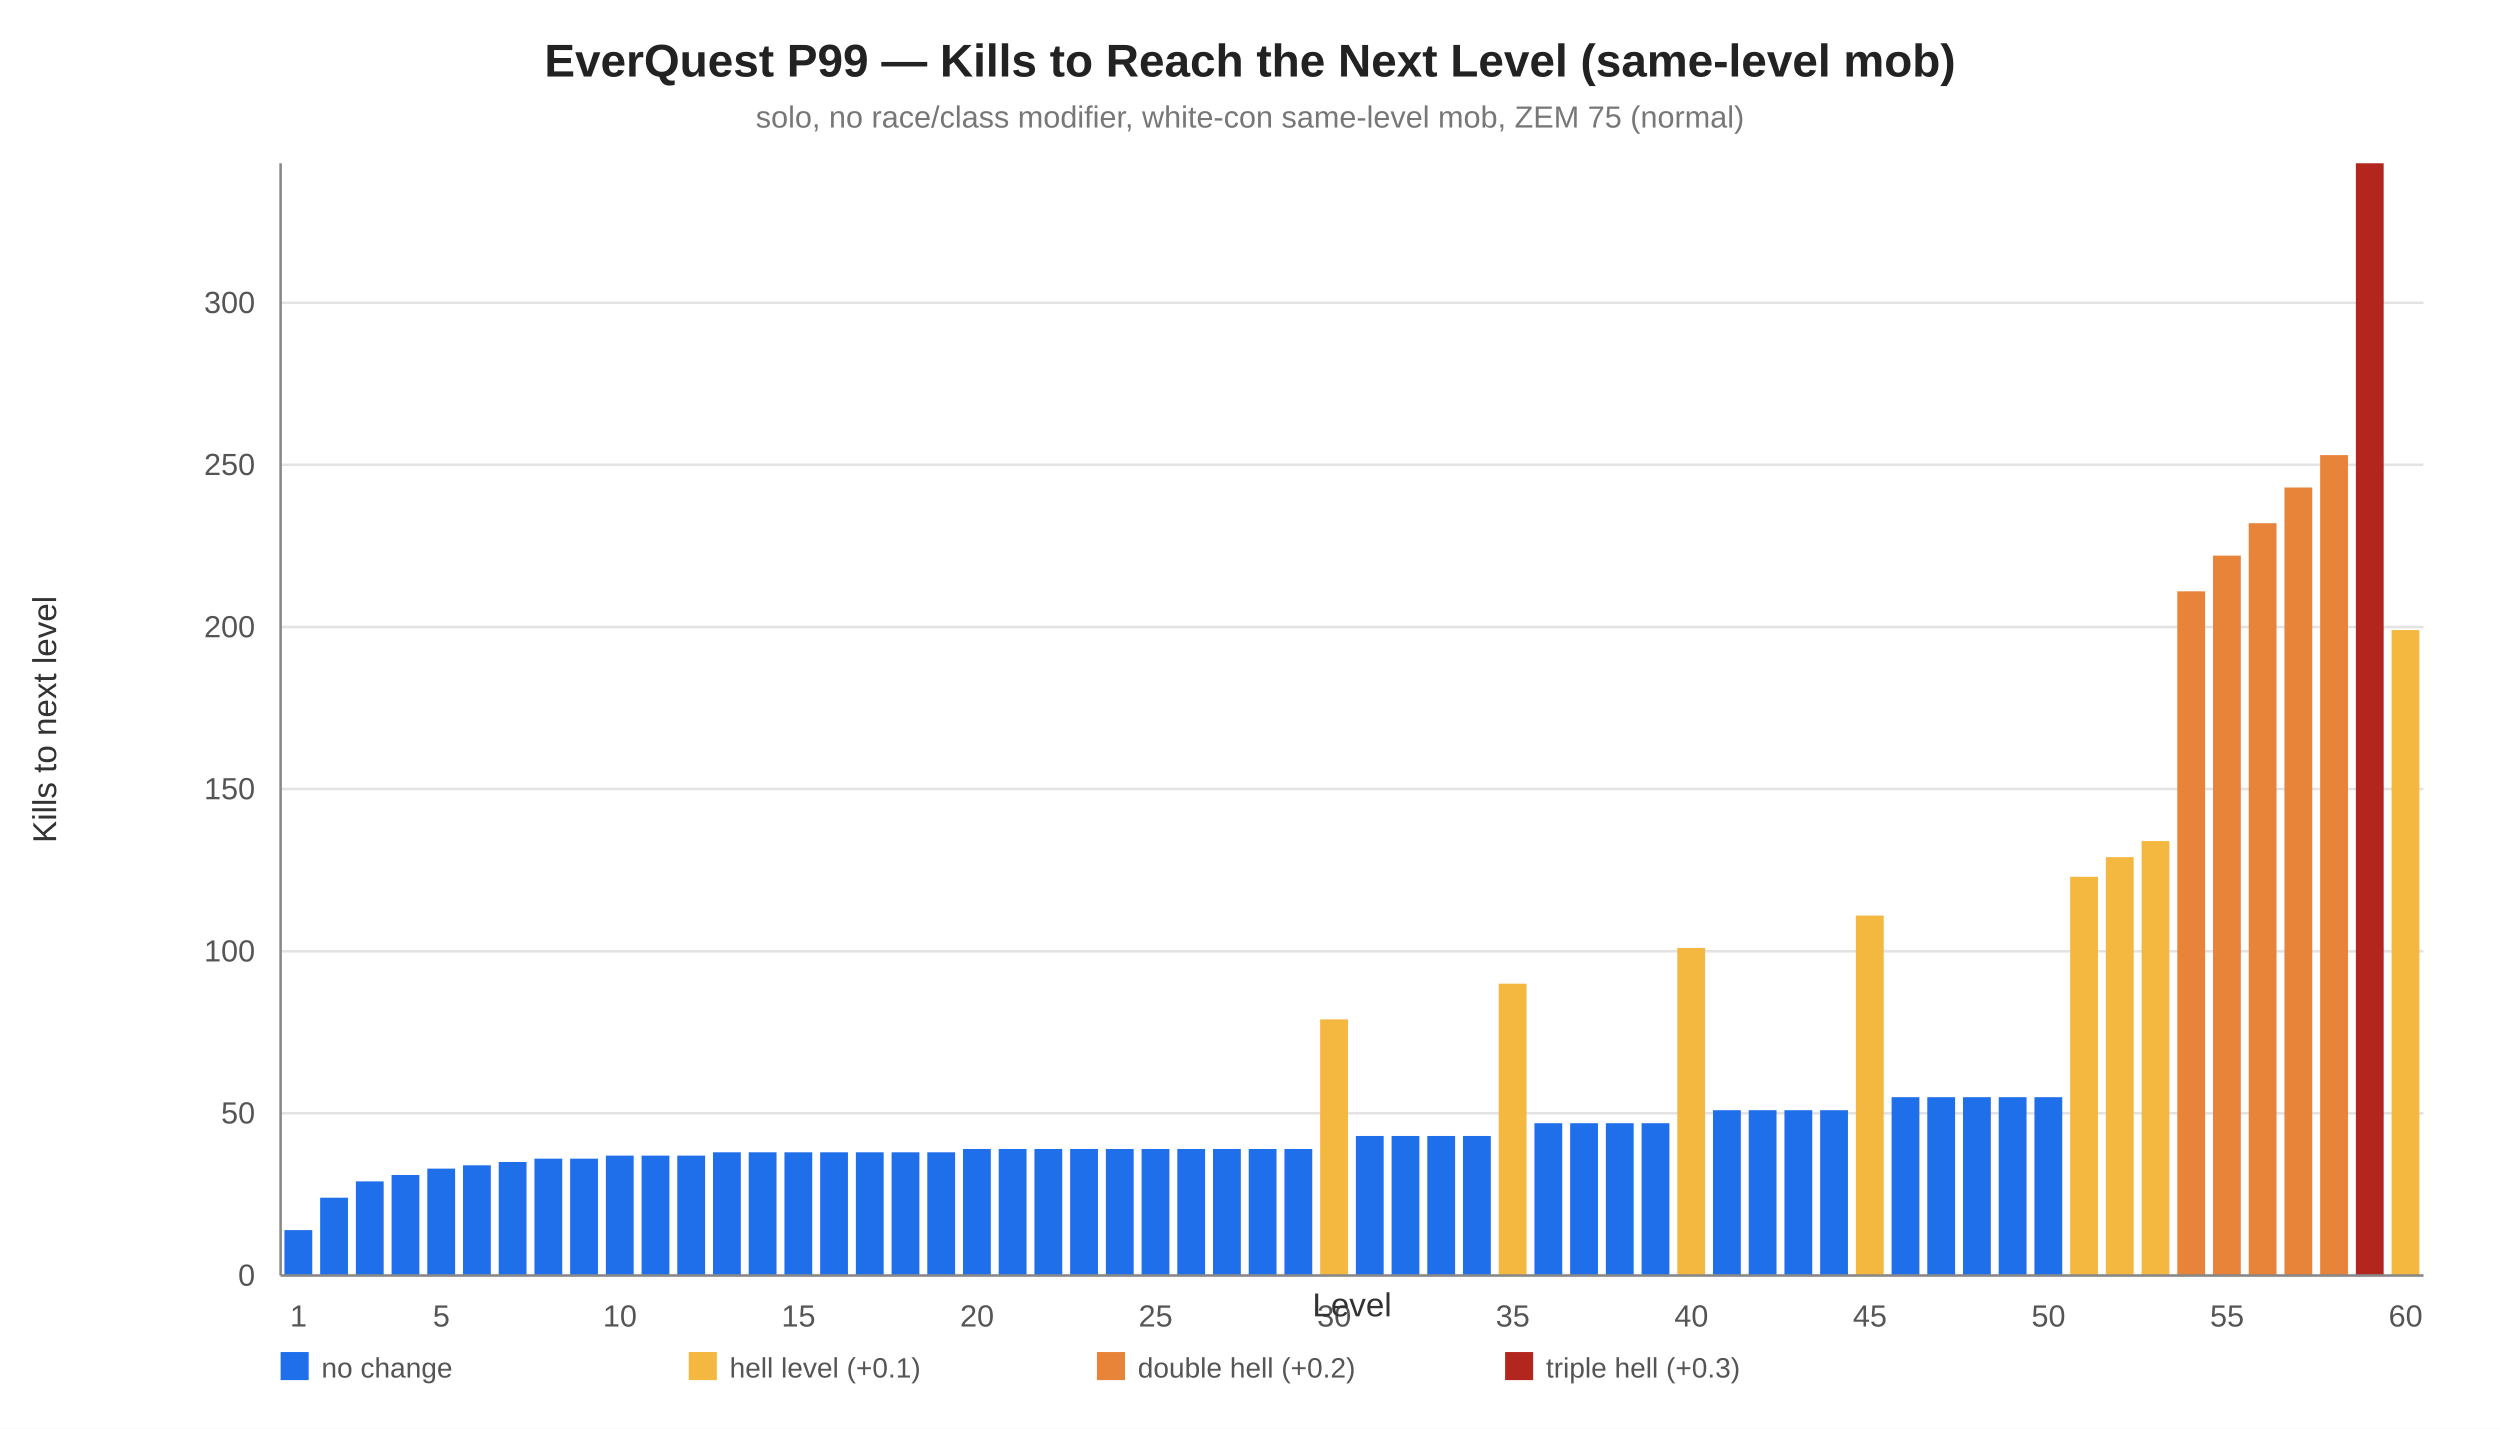
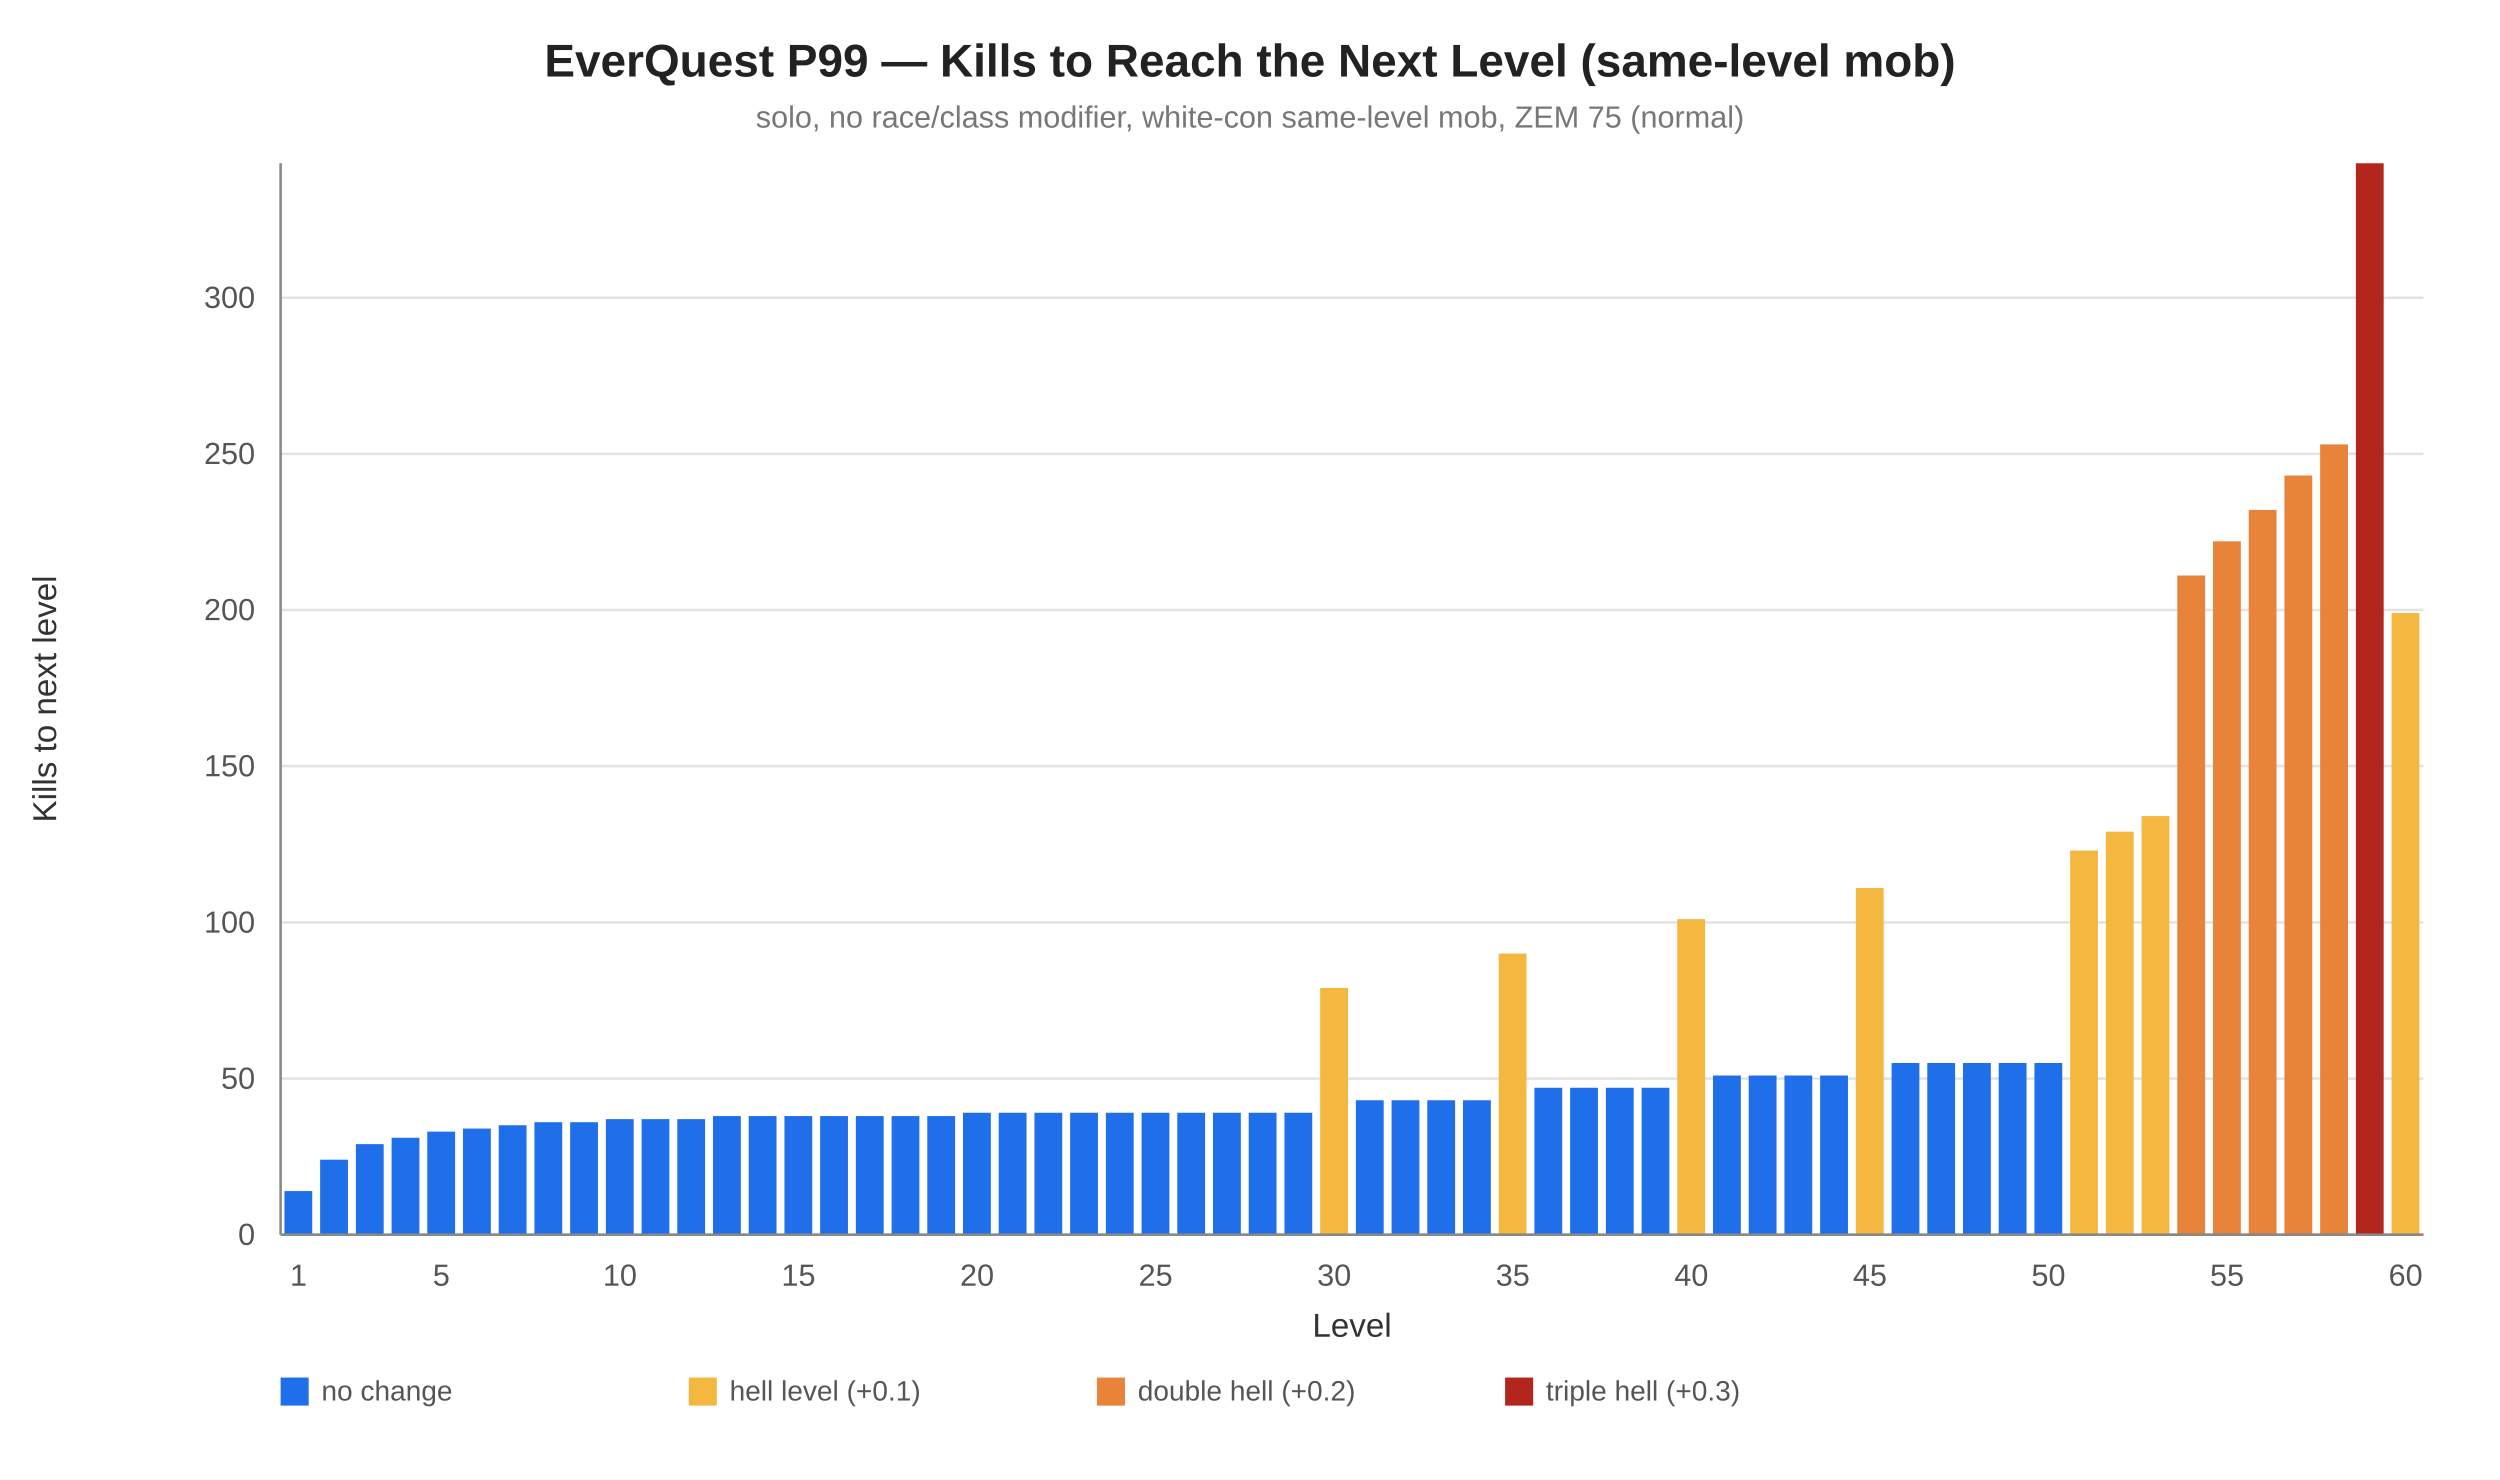
- <svg xmlns="http://www.w3.org/2000/svg" width="980" height="560" viewBox="0 0 980 560" font-family="system-ui,Arial,sans-serif">
-   <rect width="980" height="560" fill="#ffffff" />
+ <svg xmlns="http://www.w3.org/2000/svg" width="980" height="580" viewBox="0 0 980 580" font-family="system-ui,Arial,sans-serif">
+   <rect width="980" height="580" fill="#ffffff" />
  <text x="490" y="30" text-anchor="middle" font-size="18" font-weight="600" fill="#222">EverQuest P99 — Kills to Reach the Next Level (same-level mob)</text>
  <text x="490" y="50" text-anchor="middle" font-size="12" fill="#777">solo, no race/class modifier, white-con same-level mob, ZEM 75 (normal)</text>
-   <line x1="110" y1="500.0" x2="950" y2="500.0" stroke="#e3e3e3" />
-   <text x="100" y="504.0" text-anchor="end" font-size="12" fill="#555">0</text>
-   <line x1="110" y1="436.4" x2="950" y2="436.4" stroke="#e3e3e3" />
-   <text x="100" y="440.4" text-anchor="end" font-size="12" fill="#555">50</text>
-   <line x1="110" y1="372.9" x2="950" y2="372.9" stroke="#e3e3e3" />
-   <text x="100" y="376.9" text-anchor="end" font-size="12" fill="#555">100</text>
-   <line x1="110" y1="309.3" x2="950" y2="309.3" stroke="#e3e3e3" />
-   <text x="100" y="313.3" text-anchor="end" font-size="12" fill="#555">150</text>
-   <line x1="110" y1="245.8" x2="950" y2="245.8" stroke="#e3e3e3" />
-   <text x="100" y="249.8" text-anchor="end" font-size="12" fill="#555">200</text>
-   <line x1="110" y1="182.2" x2="950" y2="182.2" stroke="#e3e3e3" />
-   <text x="100" y="186.2" text-anchor="end" font-size="12" fill="#555">250</text>
-   <line x1="110" y1="118.7" x2="950" y2="118.7" stroke="#e3e3e3" />
-   <text x="100" y="122.7" text-anchor="end" font-size="12" fill="#555">300</text>
-   <text x="117.0" y="520" text-anchor="middle" font-size="12" fill="#555">1</text>
-   <text x="173.0" y="520" text-anchor="middle" font-size="12" fill="#555">5</text>
-   <text x="243.0" y="520" text-anchor="middle" font-size="12" fill="#555">10</text>
-   <text x="313.0" y="520" text-anchor="middle" font-size="12" fill="#555">15</text>
-   <text x="383.0" y="520" text-anchor="middle" font-size="12" fill="#555">20</text>
-   <text x="453.0" y="520" text-anchor="middle" font-size="12" fill="#555">25</text>
-   <text x="523.0" y="520" text-anchor="middle" font-size="12" fill="#555">30</text>
-   <text x="593.0" y="520" text-anchor="middle" font-size="12" fill="#555">35</text>
-   <text x="663.0" y="520" text-anchor="middle" font-size="12" fill="#555">40</text>
-   <text x="733.0" y="520" text-anchor="middle" font-size="12" fill="#555">45</text>
-   <text x="803.0" y="520" text-anchor="middle" font-size="12" fill="#555">50</text>
-   <text x="873.0" y="520" text-anchor="middle" font-size="12" fill="#555">55</text>
-   <text x="943.0" y="520" text-anchor="middle" font-size="12" fill="#555">60</text>
-   <rect x="111.5" y="482.2" width="10.9" height="17.8" fill="#1f6feb" />
-   <rect x="125.5" y="469.5" width="10.9" height="30.5" fill="#1f6feb" />
-   <rect x="139.5" y="463.1" width="10.9" height="36.9" fill="#1f6feb" />
-   <rect x="153.5" y="460.6" width="10.9" height="39.4" fill="#1f6feb" />
-   <rect x="167.5" y="458.1" width="10.9" height="41.9" fill="#1f6feb" />
-   <rect x="181.5" y="456.8" width="10.9" height="43.2" fill="#1f6feb" />
-   <rect x="195.5" y="455.5" width="10.9" height="44.5" fill="#1f6feb" />
-   <rect x="209.5" y="454.2" width="10.9" height="45.8" fill="#1f6feb" />
-   <rect x="223.5" y="454.2" width="10.9" height="45.8" fill="#1f6feb" />
-   <rect x="237.5" y="453.0" width="10.9" height="47.0" fill="#1f6feb" />
-   <rect x="251.5" y="453.0" width="10.9" height="47.0" fill="#1f6feb" />
-   <rect x="265.5" y="453.0" width="10.9" height="47.0" fill="#1f6feb" />
-   <rect x="279.5" y="451.7" width="10.9" height="48.3" fill="#1f6feb" />
-   <rect x="293.5" y="451.7" width="10.9" height="48.3" fill="#1f6feb" />
-   <rect x="307.5" y="451.7" width="10.9" height="48.3" fill="#1f6feb" />
-   <rect x="321.5" y="451.7" width="10.9" height="48.3" fill="#1f6feb" />
-   <rect x="335.5" y="451.7" width="10.9" height="48.3" fill="#1f6feb" />
-   <rect x="349.5" y="451.7" width="10.9" height="48.3" fill="#1f6feb" />
-   <rect x="363.5" y="451.7" width="10.9" height="48.3" fill="#1f6feb" />
-   <rect x="377.5" y="450.4" width="10.9" height="49.6" fill="#1f6feb" />
-   <rect x="391.5" y="450.4" width="10.9" height="49.6" fill="#1f6feb" />
-   <rect x="405.5" y="450.4" width="10.9" height="49.6" fill="#1f6feb" />
-   <rect x="419.5" y="450.4" width="10.9" height="49.6" fill="#1f6feb" />
-   <rect x="433.5" y="450.4" width="10.9" height="49.6" fill="#1f6feb" />
-   <rect x="447.5" y="450.4" width="10.9" height="49.6" fill="#1f6feb" />
-   <rect x="461.5" y="450.4" width="10.9" height="49.6" fill="#1f6feb" />
-   <rect x="475.5" y="450.4" width="10.9" height="49.6" fill="#1f6feb" />
-   <rect x="489.5" y="450.4" width="10.9" height="49.6" fill="#1f6feb" />
-   <rect x="503.5" y="450.4" width="10.9" height="49.6" fill="#1f6feb" />
-   <rect x="517.5" y="399.6" width="10.9" height="100.4" fill="#f4b740" />
-   <rect x="531.5" y="445.3" width="10.9" height="54.7" fill="#1f6feb" />
-   <rect x="545.5" y="445.3" width="10.9" height="54.7" fill="#1f6feb" />
-   <rect x="559.5" y="445.3" width="10.9" height="54.7" fill="#1f6feb" />
-   <rect x="573.5" y="445.3" width="10.9" height="54.7" fill="#1f6feb" />
-   <rect x="587.5" y="385.6" width="10.9" height="114.4" fill="#f4b740" />
-   <rect x="601.5" y="440.3" width="10.9" height="59.7" fill="#1f6feb" />
-   <rect x="615.5" y="440.3" width="10.9" height="59.7" fill="#1f6feb" />
-   <rect x="629.5" y="440.3" width="10.9" height="59.7" fill="#1f6feb" />
-   <rect x="643.5" y="440.3" width="10.9" height="59.7" fill="#1f6feb" />
-   <rect x="657.5" y="371.6" width="10.9" height="128.4" fill="#f4b740" />
-   <rect x="671.5" y="435.2" width="10.9" height="64.8" fill="#1f6feb" />
-   <rect x="685.5" y="435.2" width="10.9" height="64.8" fill="#1f6feb" />
-   <rect x="699.5" y="435.2" width="10.9" height="64.8" fill="#1f6feb" />
-   <rect x="713.5" y="435.2" width="10.9" height="64.8" fill="#1f6feb" />
-   <rect x="727.5" y="358.9" width="10.9" height="141.1" fill="#f4b740" />
-   <rect x="741.5" y="430.1" width="10.9" height="69.9" fill="#1f6feb" />
-   <rect x="755.5" y="430.1" width="10.9" height="69.9" fill="#1f6feb" />
-   <rect x="769.5" y="430.1" width="10.9" height="69.9" fill="#1f6feb" />
-   <rect x="783.5" y="430.1" width="10.9" height="69.9" fill="#1f6feb" />
-   <rect x="797.5" y="430.1" width="10.9" height="69.9" fill="#1f6feb" />
-   <rect x="811.5" y="343.7" width="10.9" height="156.3" fill="#f4b740" />
-   <rect x="825.5" y="336.0" width="10.9" height="164.0" fill="#f4b740" />
-   <rect x="839.5" y="329.7" width="10.9" height="170.3" fill="#f4b740" />
-   <rect x="853.5" y="231.8" width="10.9" height="268.2" fill="#e8833a" />
-   <rect x="867.5" y="217.8" width="10.9" height="282.2" fill="#e8833a" />
-   <rect x="881.5" y="205.1" width="10.9" height="294.9" fill="#e8833a" />
-   <rect x="895.5" y="191.1" width="10.9" height="308.9" fill="#e8833a" />
-   <rect x="909.5" y="178.4" width="10.9" height="321.6" fill="#e8833a" />
-   <rect x="923.5" y="64.0" width="10.9" height="436.0" fill="#b3261e" />
-   <rect x="937.5" y="247.0" width="10.9" height="253.0" fill="#f4b740" />
-   <line x1="110" y1="64" x2="110" y2="500" stroke="#888" />
-   <line x1="110" y1="500" x2="950" y2="500" stroke="#888" />
-   <text x="530" y="516" text-anchor="middle" font-size="13" fill="#333">Level</text>
-   <text x="22" y="282" text-anchor="middle" font-size="13" fill="#333" transform="rotate(-90 22 282)">Kills to next level</text>
-   <rect x="110" y="530" width="11" height="11" fill="#1f6feb" />
-   <text x="126" y="540" font-size="11" fill="#555">no change</text>
-   <rect x="270" y="530" width="11" height="11" fill="#f4b740" />
-   <text x="286" y="540" font-size="11" fill="#555">hell level (+0.1)</text>
-   <rect x="430" y="530" width="11" height="11" fill="#e8833a" />
-   <text x="446" y="540" font-size="11" fill="#555">double hell (+0.2)</text>
-   <rect x="590" y="530" width="11" height="11" fill="#b3261e" />
-   <text x="606" y="540" font-size="11" fill="#555">triple hell (+0.3)</text>
+   <line x1="110" y1="484.0" x2="950" y2="484.0" stroke="#e3e3e3" />
+   <text x="100" y="488.0" text-anchor="end" font-size="12" fill="#555">0</text>
+   <line x1="110" y1="422.8" x2="950" y2="422.8" stroke="#e3e3e3" />
+   <text x="100" y="426.8" text-anchor="end" font-size="12" fill="#555">50</text>
+   <line x1="110" y1="361.6" x2="950" y2="361.6" stroke="#e3e3e3" />
+   <text x="100" y="365.6" text-anchor="end" font-size="12" fill="#555">100</text>
+   <line x1="110" y1="300.3" x2="950" y2="300.3" stroke="#e3e3e3" />
+   <text x="100" y="304.3" text-anchor="end" font-size="12" fill="#555">150</text>
+   <line x1="110" y1="239.1" x2="950" y2="239.1" stroke="#e3e3e3" />
+   <text x="100" y="243.1" text-anchor="end" font-size="12" fill="#555">200</text>
+   <line x1="110" y1="177.9" x2="950" y2="177.9" stroke="#e3e3e3" />
+   <text x="100" y="181.9" text-anchor="end" font-size="12" fill="#555">250</text>
+   <line x1="110" y1="116.7" x2="950" y2="116.7" stroke="#e3e3e3" />
+   <text x="100" y="120.7" text-anchor="end" font-size="12" fill="#555">300</text>
+   <text x="117.0" y="504" text-anchor="middle" font-size="12" fill="#555">1</text>
+   <text x="173.0" y="504" text-anchor="middle" font-size="12" fill="#555">5</text>
+   <text x="243.0" y="504" text-anchor="middle" font-size="12" fill="#555">10</text>
+   <text x="313.0" y="504" text-anchor="middle" font-size="12" fill="#555">15</text>
+   <text x="383.0" y="504" text-anchor="middle" font-size="12" fill="#555">20</text>
+   <text x="453.0" y="504" text-anchor="middle" font-size="12" fill="#555">25</text>
+   <text x="523.0" y="504" text-anchor="middle" font-size="12" fill="#555">30</text>
+   <text x="593.0" y="504" text-anchor="middle" font-size="12" fill="#555">35</text>
+   <text x="663.0" y="504" text-anchor="middle" font-size="12" fill="#555">40</text>
+   <text x="733.0" y="504" text-anchor="middle" font-size="12" fill="#555">45</text>
+   <text x="803.0" y="504" text-anchor="middle" font-size="12" fill="#555">50</text>
+   <text x="873.0" y="504" text-anchor="middle" font-size="12" fill="#555">55</text>
+   <text x="943.0" y="504" text-anchor="middle" font-size="12" fill="#555">60</text>
+   <rect x="111.5" y="466.9" width="10.9" height="17.1" fill="#1f6feb" />
+   <rect x="125.5" y="454.6" width="10.9" height="29.4" fill="#1f6feb" />
+   <rect x="139.5" y="448.5" width="10.9" height="35.5" fill="#1f6feb" />
+   <rect x="153.5" y="446.0" width="10.9" height="38.0" fill="#1f6feb" />
+   <rect x="167.5" y="443.6" width="10.9" height="40.4" fill="#1f6feb" />
+   <rect x="181.5" y="442.4" width="10.9" height="41.6" fill="#1f6feb" />
+   <rect x="195.5" y="441.1" width="10.9" height="42.9" fill="#1f6feb" />
+   <rect x="209.5" y="439.9" width="10.9" height="44.1" fill="#1f6feb" />
+   <rect x="223.5" y="439.9" width="10.9" height="44.1" fill="#1f6feb" />
+   <rect x="237.5" y="438.7" width="10.9" height="45.3" fill="#1f6feb" />
+   <rect x="251.5" y="438.7" width="10.9" height="45.3" fill="#1f6feb" />
+   <rect x="265.5" y="438.7" width="10.9" height="45.3" fill="#1f6feb" />
+   <rect x="279.5" y="437.5" width="10.9" height="46.5" fill="#1f6feb" />
+   <rect x="293.5" y="437.5" width="10.9" height="46.5" fill="#1f6feb" />
+   <rect x="307.5" y="437.5" width="10.9" height="46.5" fill="#1f6feb" />
+   <rect x="321.5" y="437.5" width="10.9" height="46.5" fill="#1f6feb" />
+   <rect x="335.5" y="437.5" width="10.9" height="46.5" fill="#1f6feb" />
+   <rect x="349.5" y="437.5" width="10.9" height="46.5" fill="#1f6feb" />
+   <rect x="363.5" y="437.5" width="10.9" height="46.5" fill="#1f6feb" />
+   <rect x="377.5" y="436.2" width="10.9" height="47.8" fill="#1f6feb" />
+   <rect x="391.5" y="436.2" width="10.9" height="47.8" fill="#1f6feb" />
+   <rect x="405.5" y="436.2" width="10.9" height="47.8" fill="#1f6feb" />
+   <rect x="419.5" y="436.2" width="10.9" height="47.8" fill="#1f6feb" />
+   <rect x="433.5" y="436.2" width="10.9" height="47.8" fill="#1f6feb" />
+   <rect x="447.5" y="436.2" width="10.9" height="47.8" fill="#1f6feb" />
+   <rect x="461.5" y="436.2" width="10.9" height="47.8" fill="#1f6feb" />
+   <rect x="475.5" y="436.2" width="10.9" height="47.8" fill="#1f6feb" />
+   <rect x="489.5" y="436.2" width="10.9" height="47.8" fill="#1f6feb" />
+   <rect x="503.5" y="436.2" width="10.9" height="47.8" fill="#1f6feb" />
+   <rect x="517.5" y="387.3" width="10.9" height="96.7" fill="#f4b740" />
+   <rect x="531.5" y="431.3" width="10.9" height="52.7" fill="#1f6feb" />
+   <rect x="545.5" y="431.3" width="10.9" height="52.7" fill="#1f6feb" />
+   <rect x="559.5" y="431.3" width="10.9" height="52.7" fill="#1f6feb" />
+   <rect x="573.5" y="431.3" width="10.9" height="52.7" fill="#1f6feb" />
+   <rect x="587.5" y="373.8" width="10.9" height="110.2" fill="#f4b740" />
+   <rect x="601.5" y="426.4" width="10.9" height="57.6" fill="#1f6feb" />
+   <rect x="615.5" y="426.4" width="10.9" height="57.6" fill="#1f6feb" />
+   <rect x="629.5" y="426.4" width="10.9" height="57.6" fill="#1f6feb" />
+   <rect x="643.5" y="426.4" width="10.9" height="57.6" fill="#1f6feb" />
+   <rect x="657.5" y="360.3" width="10.9" height="123.7" fill="#f4b740" />
+   <rect x="671.5" y="421.6" width="10.9" height="62.4" fill="#1f6feb" />
+   <rect x="685.5" y="421.6" width="10.9" height="62.4" fill="#1f6feb" />
+   <rect x="699.5" y="421.6" width="10.9" height="62.4" fill="#1f6feb" />
+   <rect x="713.5" y="421.6" width="10.9" height="62.4" fill="#1f6feb" />
+   <rect x="727.5" y="348.1" width="10.9" height="135.9" fill="#f4b740" />
+   <rect x="741.5" y="416.7" width="10.9" height="67.3" fill="#1f6feb" />
+   <rect x="755.5" y="416.7" width="10.9" height="67.3" fill="#1f6feb" />
+   <rect x="769.5" y="416.7" width="10.9" height="67.3" fill="#1f6feb" />
+   <rect x="783.5" y="416.7" width="10.9" height="67.3" fill="#1f6feb" />
+   <rect x="797.5" y="416.7" width="10.9" height="67.3" fill="#1f6feb" />
+   <rect x="811.5" y="333.4" width="10.9" height="150.6" fill="#f4b740" />
+   <rect x="825.5" y="326.0" width="10.9" height="158.0" fill="#f4b740" />
+   <rect x="839.5" y="319.9" width="10.9" height="164.1" fill="#f4b740" />
+   <rect x="853.5" y="225.6" width="10.9" height="258.4" fill="#e8833a" />
+   <rect x="867.5" y="212.2" width="10.9" height="271.8" fill="#e8833a" />
+   <rect x="881.5" y="199.9" width="10.9" height="284.1" fill="#e8833a" />
+   <rect x="895.5" y="186.4" width="10.9" height="297.6" fill="#e8833a" />
+   <rect x="909.5" y="174.2" width="10.9" height="309.8" fill="#e8833a" />
+   <rect x="923.5" y="64.0" width="10.9" height="420.0" fill="#b3261e" />
+   <rect x="937.5" y="240.3" width="10.9" height="243.7" fill="#f4b740" />
+   <line x1="110" y1="64" x2="110" y2="484" stroke="#888" />
+   <line x1="110" y1="484" x2="950" y2="484" stroke="#888" />
+   <text x="530" y="524" text-anchor="middle" font-size="13" fill="#333">Level</text>
+   <text x="22" y="274" text-anchor="middle" font-size="13" fill="#333" transform="rotate(-90 22 274)">Kills to next level</text>
+   <rect x="110" y="540" width="11" height="11" fill="#1f6feb" />
+   <text x="126" y="549" font-size="11" fill="#555">no change</text>
+   <rect x="270" y="540" width="11" height="11" fill="#f4b740" />
+   <text x="286" y="549" font-size="11" fill="#555">hell level (+0.1)</text>
+   <rect x="430" y="540" width="11" height="11" fill="#e8833a" />
+   <text x="446" y="549" font-size="11" fill="#555">double hell (+0.2)</text>
+   <rect x="590" y="540" width="11" height="11" fill="#b3261e" />
+   <text x="606" y="549" font-size="11" fill="#555">triple hell (+0.3)</text>
</svg>
